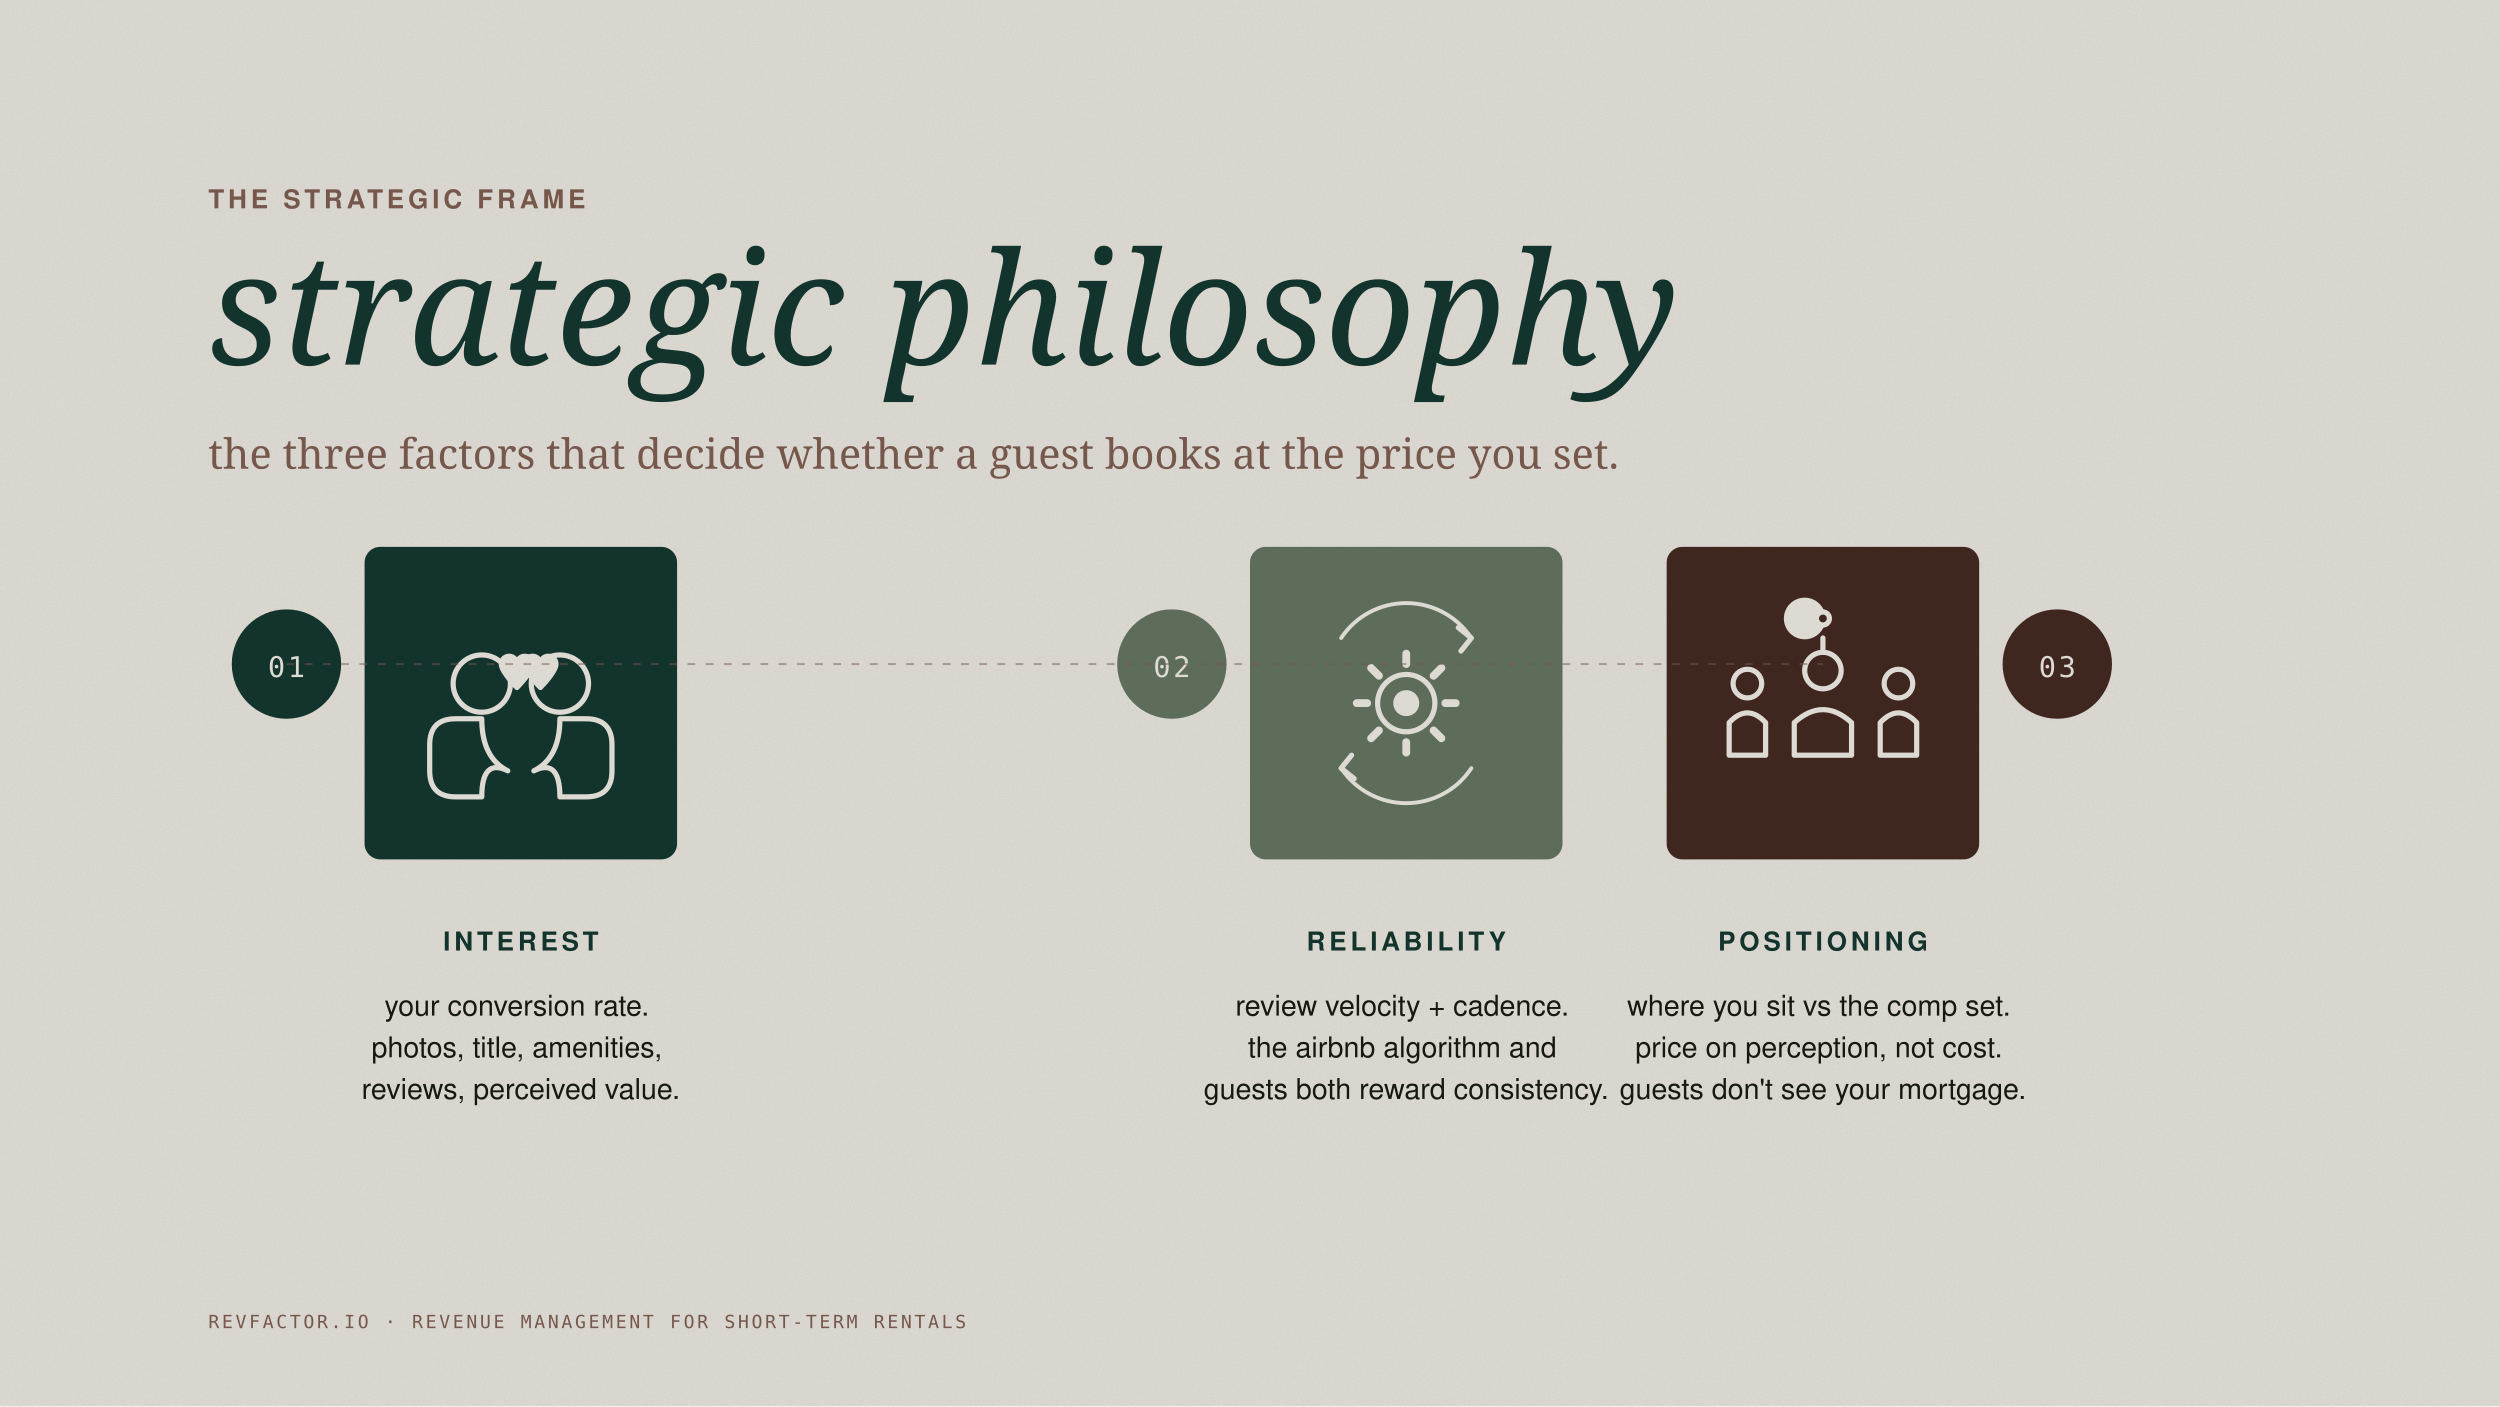
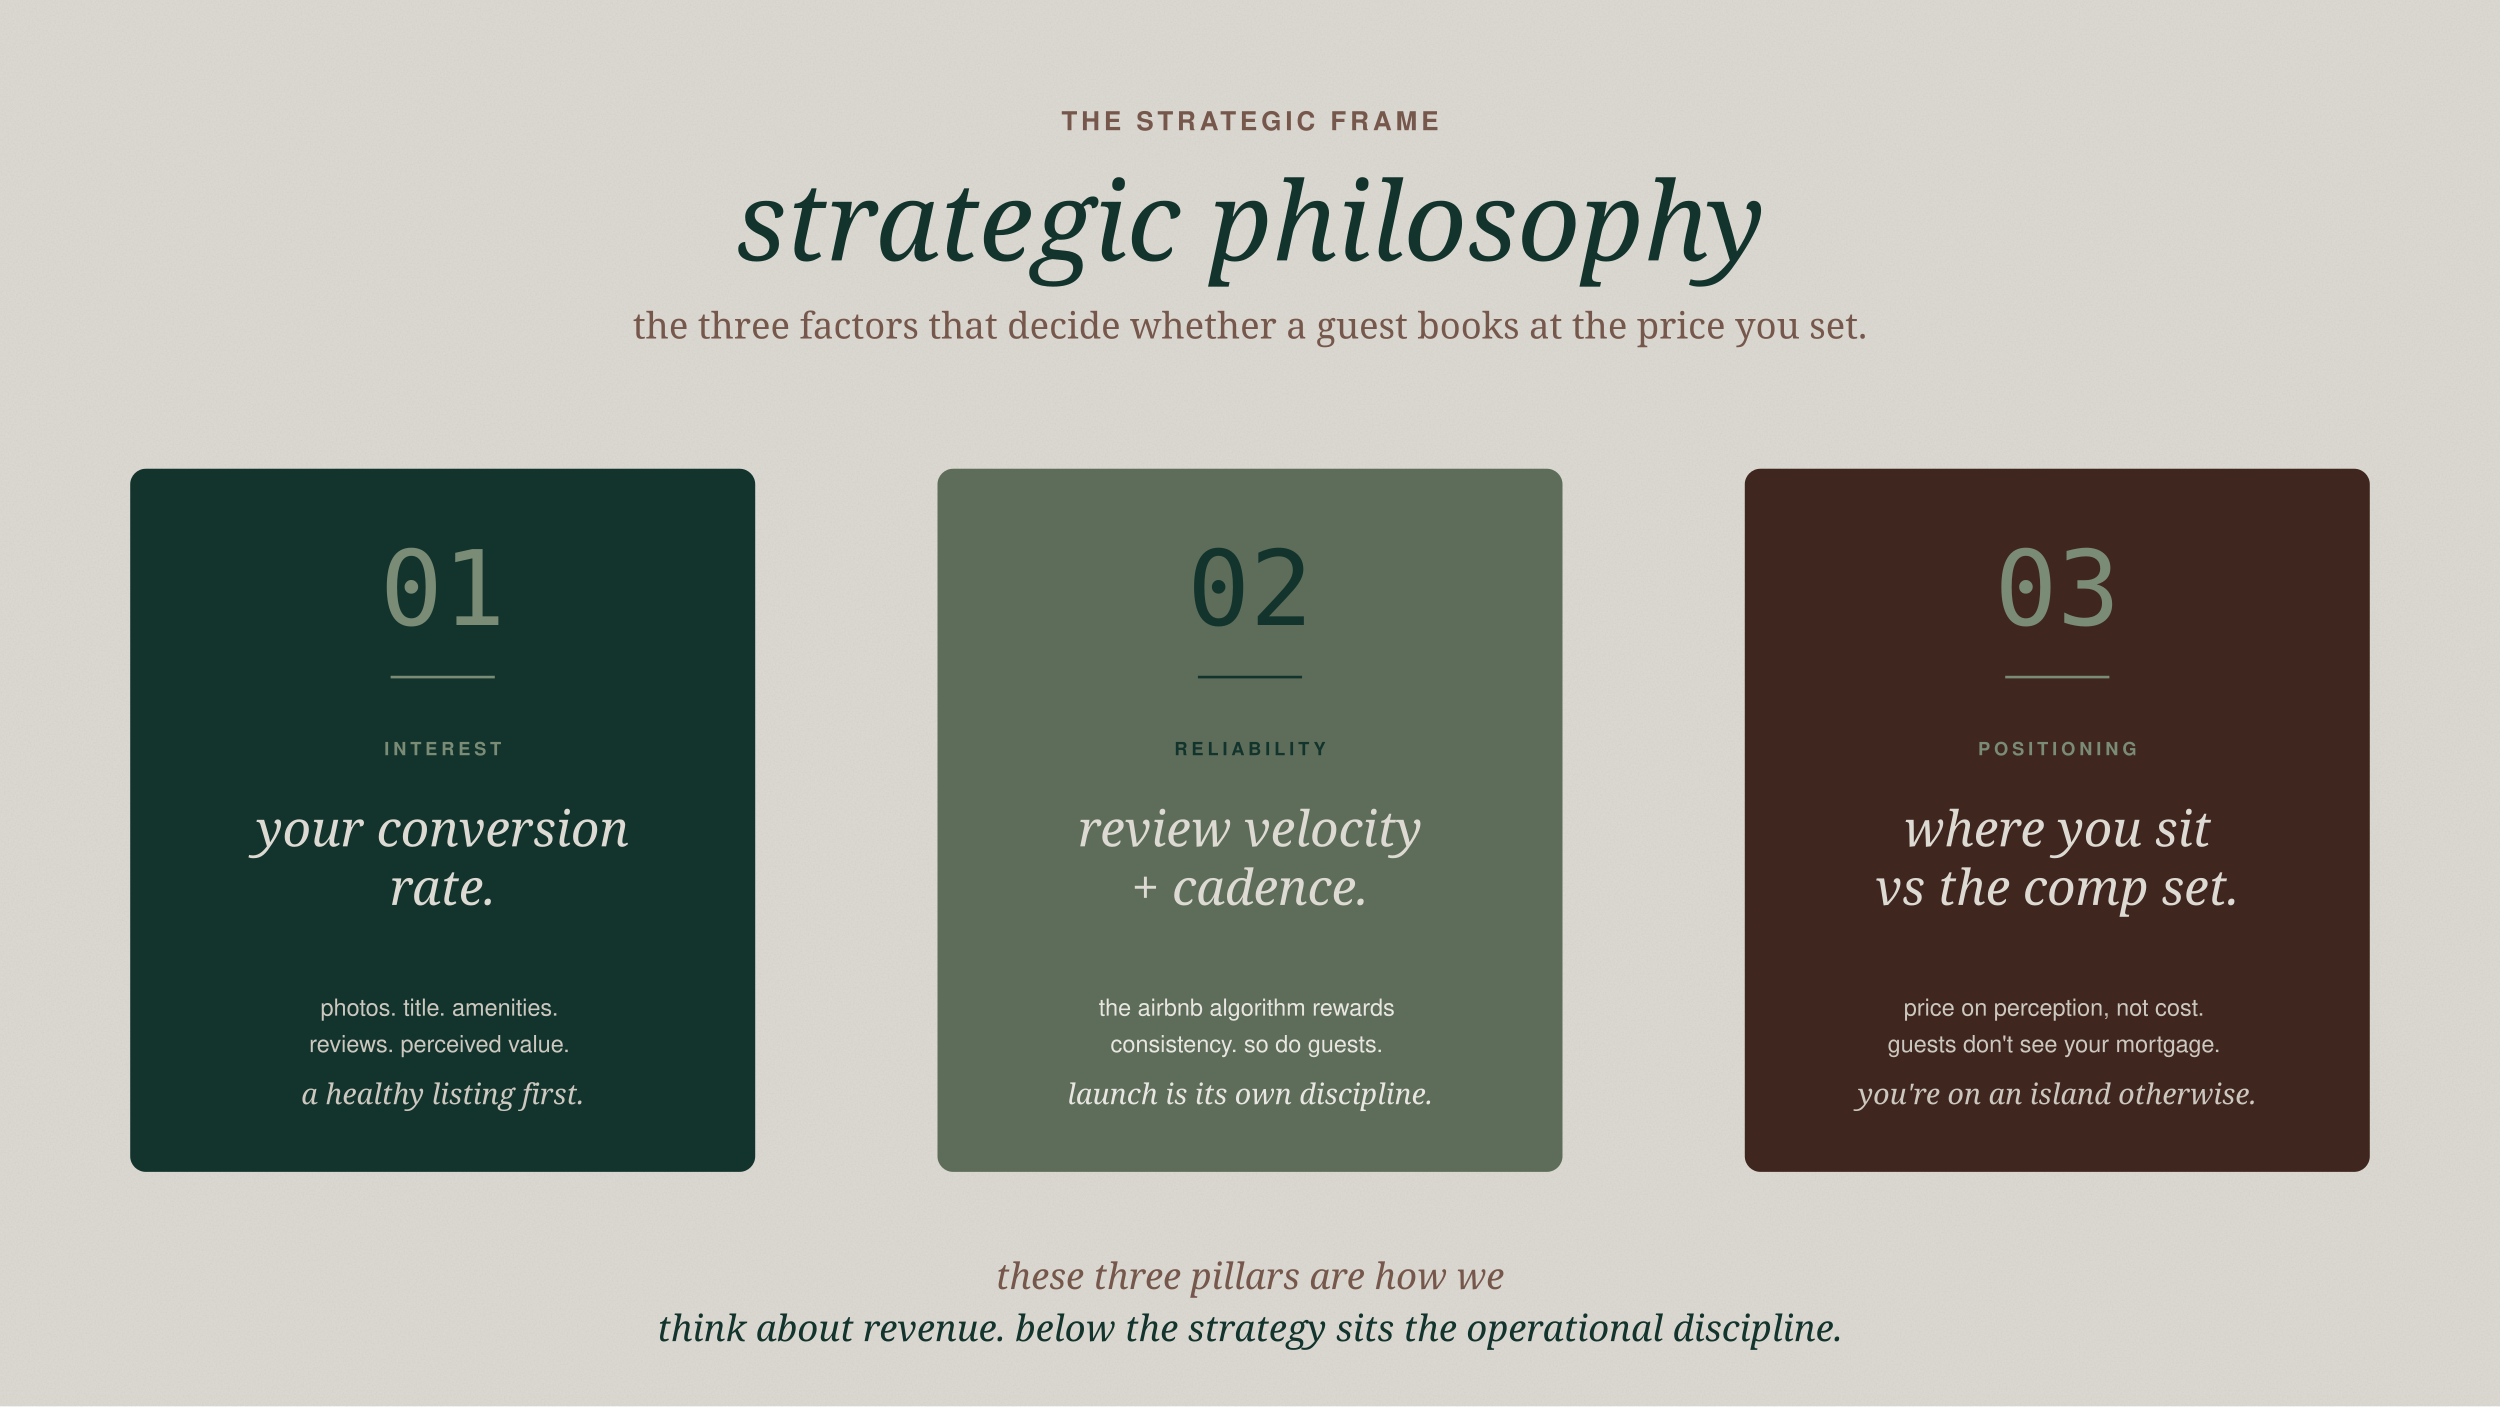
<svg xmlns="http://www.w3.org/2000/svg" viewBox="0 0 1920 1080" width="1920" height="1080">
  <defs>
-     <filter id="noise">
+     <filter id="noise1v2">
      <feTurbulence type="fractalNoise" baseFrequency="0.75" numOctaves="4" stitchTiles="stitch" />
      <feColorMatrix values="0 0 0 0 0  0 0 0 0 0  0 0 0 0 0  0 0 0 0.04 0" />
    </filter>
-     <marker id="arrow" markerWidth="10" markerHeight="10" refX="9" refY="5" orient="auto">
-       <path d="M0,0 L10,5 L0,10 z" fill="#5D6D59" />
-     </marker>
  </defs>
  <rect width="1920" height="1080" fill="#DDDAD3" />
-   <rect width="1920" height="1080" filter="url(#noise)" opacity="1" />
-   <text x="160" y="160" font-family="Helvetica, Arial, sans-serif" font-weight="700" font-size="20" letter-spacing="3" fill="#76574C">THE STRATEGIC FRAME</text>
-   <text x="160" y="280" font-family="'Cormorant Garamond', Georgia, serif" font-weight="400" font-style="italic" font-size="120" fill="#13342D">strategic philosophy</text>
-   <text x="160" y="360" font-family="'Cormorant Garamond', Georgia, serif" font-weight="400" font-size="32" fill="#76574C">the three factors that decide whether a guest books at the price you set.</text>
-   <g transform="translate(220, 510)">
-     <circle cx="0" cy="0" r="42" fill="#13342D" />
-     <text x="0" y="10" font-family="'JetBrains Mono', monospace" font-weight="500" font-size="22" letter-spacing="2" fill="#DDDAD3" text-anchor="middle">01</text>
-     <rect x="60" y="-90" width="240" height="240" rx="12" fill="#13342D" />
-     <g transform="translate(180, 30)" fill="none" stroke="#DDDAD3" stroke-width="4" stroke-linecap="round" stroke-linejoin="round">
-       <circle cx="-30" cy="-15" r="22" />
-       <path d="M-30,12 Q-30,42 -10,52 Q-30,42 -30,72 L-50,72 Q-70,72 -70,52 L-70,32 Q-70,12 -50,12 Z" />
-       <path d="M30,-15 m-22,0 a22,22 0 1,0 44,0 a22,22 0 1,0 -44,0" />
-       <path d="M30,12 Q30,42 10,52 Q30,42 30,72 L50,72 Q70,72 70,52 L70,32 Q70,12 50,12 Z" />
-       <path d="M-15,-30 a6,6 0 0,1 12,0 a6,6 0 0,1 12,0 c0,6 -12,18 -12,18 c0,0 -12,-12 -12,-18 z" fill="#DDDAD3" />
-       <path d="M3,-30 a6,6 0 0,1 12,0 a6,6 0 0,1 12,0 c0,6 -12,18 -12,18 c0,0 -12,-12 -12,-18 z" fill="#DDDAD3" />
-     </g>
-     <text x="180" y="220" font-family="Helvetica, Arial, sans-serif" font-weight="700" font-size="20" letter-spacing="3" fill="#13342D" text-anchor="middle">INTEREST</text>
-     <text x="180" y="270" font-family="Helvetica, Arial, sans-serif" font-weight="400" font-size="22" fill="#161910" text-anchor="middle">
-       <tspan x="180" dy="0">your conversion rate.</tspan>
-       <tspan x="180" dy="32">photos, title, amenities,</tspan>
-       <tspan x="180" dy="32">reviews, perceived value.</tspan>
+   <rect width="1920" height="1080" filter="url(#noise1v2)" />
+   <text x="960" y="100" font-family="Helvetica, Arial, sans-serif" font-weight="700" font-size="20" letter-spacing="3" fill="#76574C" text-anchor="middle">THE STRATEGIC FRAME</text>
+   <text x="960" y="200" font-family="'Cormorant Garamond', Georgia, serif" font-weight="400" font-style="italic" font-size="84" fill="#13342D" text-anchor="middle">strategic philosophy</text>
+   <text x="960" y="260" font-family="'Cormorant Garamond', Georgia, serif" font-weight="400" font-size="28" fill="#76574C" text-anchor="middle">the three factors that decide whether a guest books at the price you set.</text>
+   <g transform="translate(100, 360)">
+     <rect width="480" height="540" rx="12" fill="#13342D" />
+     <text x="240" y="120" font-family="'JetBrains Mono', monospace" font-weight="500" font-size="80" fill="#7A8B76" text-anchor="middle">01</text>
+     <line x1="200" y1="160" x2="280" y2="160" stroke="#7A8B76" stroke-width="2" />
+     <text x="240" y="220" font-family="Helvetica, Arial, sans-serif" font-weight="700" font-size="14" letter-spacing="3" fill="#7A8B76" text-anchor="middle">INTEREST</text>
+     <text x="240" y="290" font-family="'Cormorant Garamond', Georgia, serif" font-weight="400" font-style="italic" font-size="38" fill="#DDDAD3" text-anchor="middle">your conversion</text>
+     <text x="240" y="335" font-family="'Cormorant Garamond', Georgia, serif" font-weight="400" font-style="italic" font-size="38" fill="#DDDAD3" text-anchor="middle">rate.</text>
+     <text x="240" y="420" font-family="Helvetica, Arial, sans-serif" font-weight="400" font-size="18" fill="#CCC8BF" text-anchor="middle">
+       <tspan x="240" dy="0">photos. title. amenities.</tspan>
+       <tspan x="240" dy="28">reviews. perceived value.</tspan>
+       <tspan x="240" dy="40" font-style="italic" font-family="'Cormorant Garamond', Georgia, serif" font-size="22">a healthy listing first.</tspan>
    </text>
  </g>
-   <g transform="translate(900, 510)">
-     <circle cx="0" cy="0" r="42" fill="#5D6D59" />
-     <text x="0" y="10" font-family="'JetBrains Mono', monospace" font-weight="500" font-size="22" letter-spacing="2" fill="#DDDAD3" text-anchor="middle">02</text>
-     <rect x="60" y="-90" width="240" height="240" rx="12" fill="#5D6D59" />
-     <g transform="translate(180, 30)" fill="none" stroke="#DDDAD3" stroke-width="4" stroke-linecap="round" stroke-linejoin="round">
-       <circle cx="0" cy="0" r="22" />
-       <circle cx="0" cy="0" r="8" fill="#DDDAD3" />
-       <g stroke-width="6">
-         <line x1="0" y1="-30" x2="0" y2="-38" />
-         <line x1="0" y1="30" x2="0" y2="38" />
-         <line x1="-30" y1="0" x2="-38" y2="0" />
-         <line x1="30" y1="0" x2="38" y2="0" />
-         <line x1="-21" y1="-21" x2="-27" y2="-27" />
-         <line x1="21" y1="-21" x2="27" y2="-27" />
-         <line x1="-21" y1="21" x2="-27" y2="27" />
-         <line x1="21" y1="21" x2="27" y2="27" />
-       </g>
-       <path d="M-50,-50 A60,60 0 0,1 50,-50" stroke-width="3" />
-       <polyline points="40,-58 50,-50 42,-40" />
-       <path d="M50,50 A60,60 0 0,1 -50,50" stroke-width="3" />
-       <polyline points="-40,58 -50,50 -42,40" />
-     </g>
-     <text x="180" y="220" font-family="Helvetica, Arial, sans-serif" font-weight="700" font-size="20" letter-spacing="3" fill="#13342D" text-anchor="middle">RELIABILITY</text>
-     <text x="180" y="270" font-family="Helvetica, Arial, sans-serif" font-weight="400" font-size="22" fill="#161910" text-anchor="middle">
-       <tspan x="180" dy="0">review velocity + cadence.</tspan>
-       <tspan x="180" dy="32">the airbnb algorithm and</tspan>
-       <tspan x="180" dy="32">guests both reward consistency.</tspan>
+   <g transform="translate(720, 360)">
+     <rect width="480" height="540" rx="12" fill="#5D6D59" />
+     <text x="240" y="120" font-family="'JetBrains Mono', monospace" font-weight="500" font-size="80" fill="#13342D" text-anchor="middle">02</text>
+     <line x1="200" y1="160" x2="280" y2="160" stroke="#13342D" stroke-width="2" />
+     <text x="240" y="220" font-family="Helvetica, Arial, sans-serif" font-weight="700" font-size="14" letter-spacing="3" fill="#13342D" text-anchor="middle">RELIABILITY</text>
+     <text x="240" y="290" font-family="'Cormorant Garamond', Georgia, serif" font-weight="400" font-style="italic" font-size="38" fill="#DDDAD3" text-anchor="middle">review velocity</text>
+     <text x="240" y="335" font-family="'Cormorant Garamond', Georgia, serif" font-weight="400" font-style="italic" font-size="38" fill="#DDDAD3" text-anchor="middle">+ cadence.</text>
+     <text x="240" y="420" font-family="Helvetica, Arial, sans-serif" font-weight="400" font-size="18" fill="#E8E6E1" text-anchor="middle">
+       <tspan x="240" dy="0">the airbnb algorithm rewards</tspan>
+       <tspan x="240" dy="28">consistency. so do guests.</tspan>
+       <tspan x="240" dy="40" font-style="italic" font-family="'Cormorant Garamond', Georgia, serif" font-size="22">launch is its own discipline.</tspan>
    </text>
  </g>
-   <g transform="translate(1580, 510)">
-     <circle cx="0" cy="0" r="42" fill="#3F261F" />
-     <text x="0" y="10" font-family="'JetBrains Mono', monospace" font-weight="500" font-size="22" letter-spacing="2" fill="#DDDAD3" text-anchor="middle">03</text>
-     <rect x="-300" y="-90" width="240" height="240" rx="12" fill="#3F261F" />
-     <g transform="translate(-180, 30)" fill="none" stroke="#DDDAD3" stroke-width="4" stroke-linecap="round" stroke-linejoin="round">
-       <circle cx="0" cy="-25" r="14" />
-       <path d="M-22,15 Q0,-5 22,15 L22,40 L-22,40 Z" />
-       <circle cx="-58" cy="-15" r="11" />
-       <path d="M-72,15 Q-58,0 -44,15 L-44,40 L-72,40 Z" />
-       <circle cx="58" cy="-15" r="11" />
-       <path d="M44,15 Q58,0 72,15 L72,40 L44,40 Z" />
-       <path d="M0,-65 a14,14 0 1,1 0,-0.001 z M0,-50 L0,-40" fill="#DDDAD3" />
-       <circle cx="0" cy="-65" r="5" fill="#3F261F" />
-     </g>
-     <text x="-180" y="220" font-family="Helvetica, Arial, sans-serif" font-weight="700" font-size="20" letter-spacing="3" fill="#13342D" text-anchor="middle">POSITIONING</text>
-     <text x="-180" y="270" font-family="Helvetica, Arial, sans-serif" font-weight="400" font-size="22" fill="#161910" text-anchor="middle">
-       <tspan x="-180" dy="0">where you sit vs the comp set.</tspan>
-       <tspan x="-180" dy="32">price on perception, not cost.</tspan>
-       <tspan x="-180" dy="32">guests don't see your mortgage.</tspan>
+   <g transform="translate(1340, 360)">
+     <rect width="480" height="540" rx="12" fill="#3F261F" />
+     <text x="240" y="120" font-family="'JetBrains Mono', monospace" font-weight="500" font-size="80" fill="#7A8B76" text-anchor="middle">03</text>
+     <line x1="200" y1="160" x2="280" y2="160" stroke="#7A8B76" stroke-width="2" />
+     <text x="240" y="220" font-family="Helvetica, Arial, sans-serif" font-weight="700" font-size="14" letter-spacing="3" fill="#7A8B76" text-anchor="middle">POSITIONING</text>
+     <text x="240" y="290" font-family="'Cormorant Garamond', Georgia, serif" font-weight="400" font-style="italic" font-size="38" fill="#DDDAD3" text-anchor="middle">where you sit</text>
+     <text x="240" y="335" font-family="'Cormorant Garamond', Georgia, serif" font-weight="400" font-style="italic" font-size="38" fill="#DDDAD3" text-anchor="middle">vs the comp set.</text>
+     <text x="240" y="420" font-family="Helvetica, Arial, sans-serif" font-weight="400" font-size="18" fill="#CCC8BF" text-anchor="middle">
+       <tspan x="240" dy="0">price on perception, not cost.</tspan>
+       <tspan x="240" dy="28">guests don't see your mortgage.</tspan>
+       <tspan x="240" dy="40" font-style="italic" font-family="'Cormorant Garamond', Georgia, serif" font-size="22">you're on an island otherwise.</tspan>
    </text>
  </g>
-   <line x1="220" y1="510" x2="1400" y2="510" stroke="#76574C" stroke-width="1.5" stroke-dasharray="6 8" opacity="0.5" />
-   <text x="160" y="1020" font-family="'JetBrains Mono', monospace" font-weight="500" font-size="14" letter-spacing="2" fill="#76574C">REVFACTOR.IO  ·  REVENUE MANAGEMENT FOR SHORT-TERM RENTALS</text>
+   <text x="960" y="990" font-family="'Cormorant Garamond', Georgia, serif" font-weight="400" font-style="italic" font-size="28" fill="#76574C" text-anchor="middle">these three pillars are how we </text>
+   <text x="960" y="990" font-family="'Cormorant Garamond', Georgia, serif" font-weight="400" font-style="italic" font-size="28" fill="#76574C" text-anchor="middle" />
+   <text x="960" y="1030" font-family="'Cormorant Garamond', Georgia, serif" font-weight="400" font-style="italic" font-size="28" fill="#13342D" text-anchor="middle">think about revenue. below the strategy sits the operational discipline.</text>
</svg>
